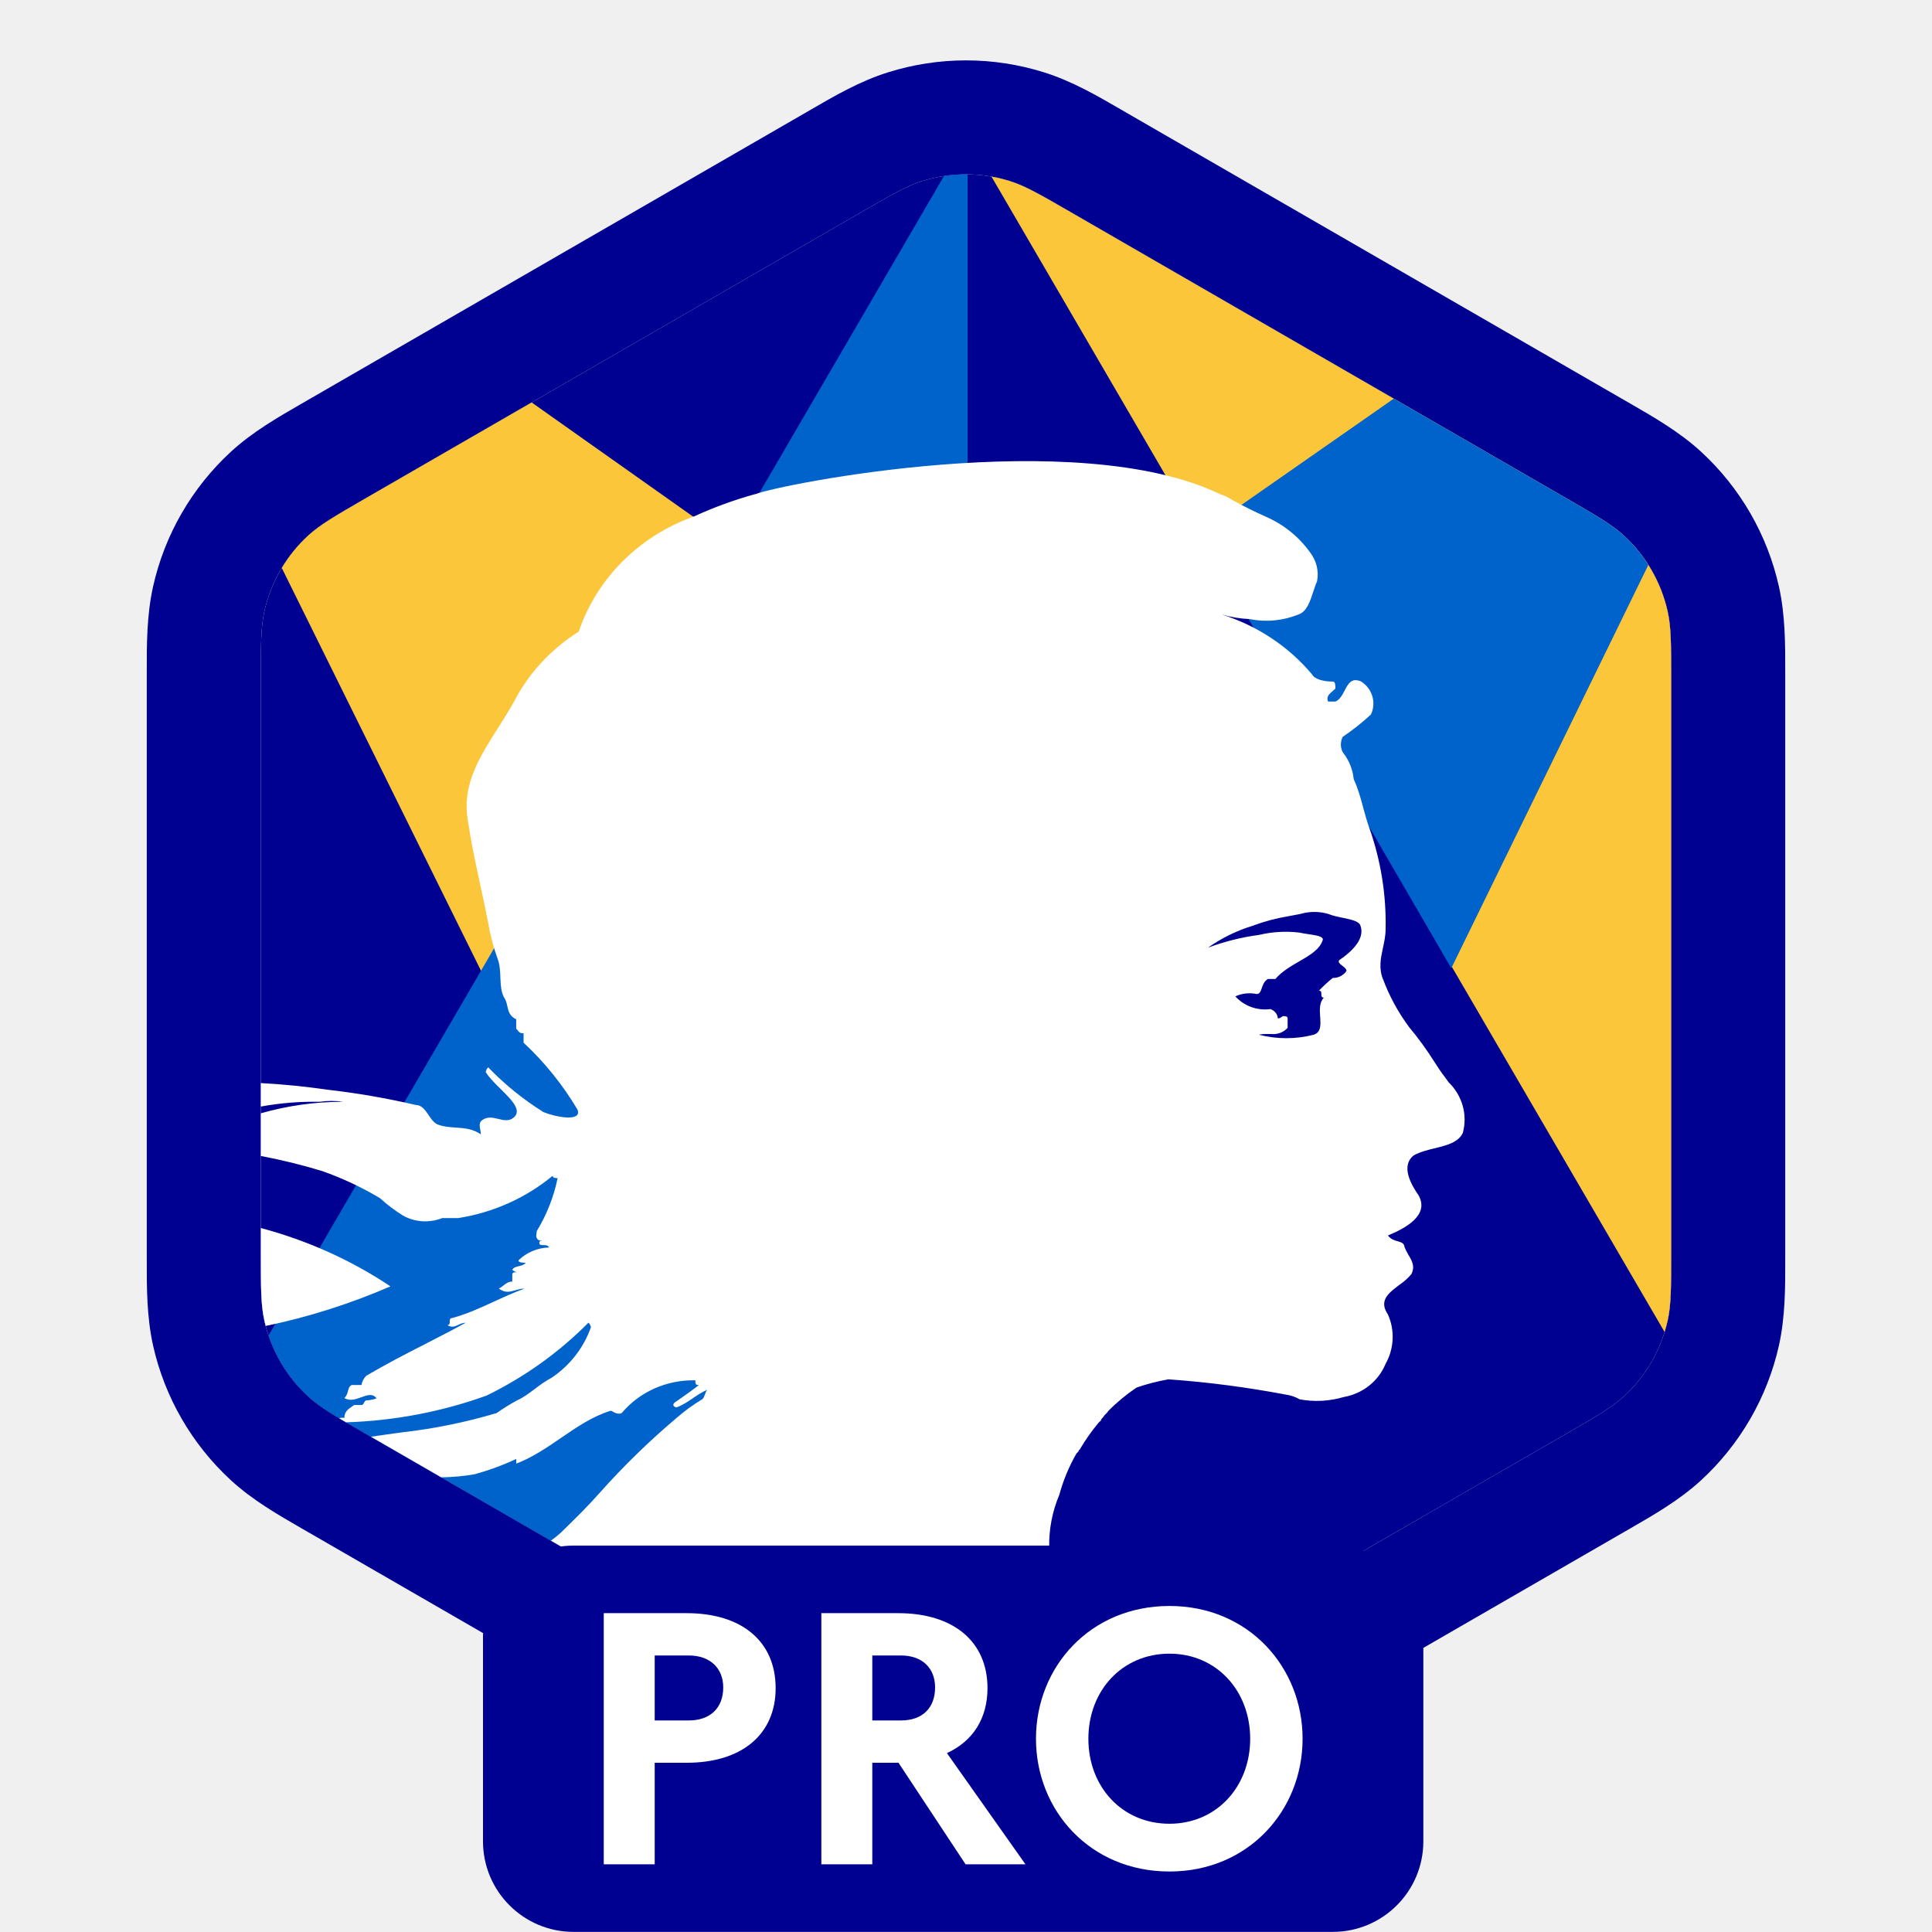
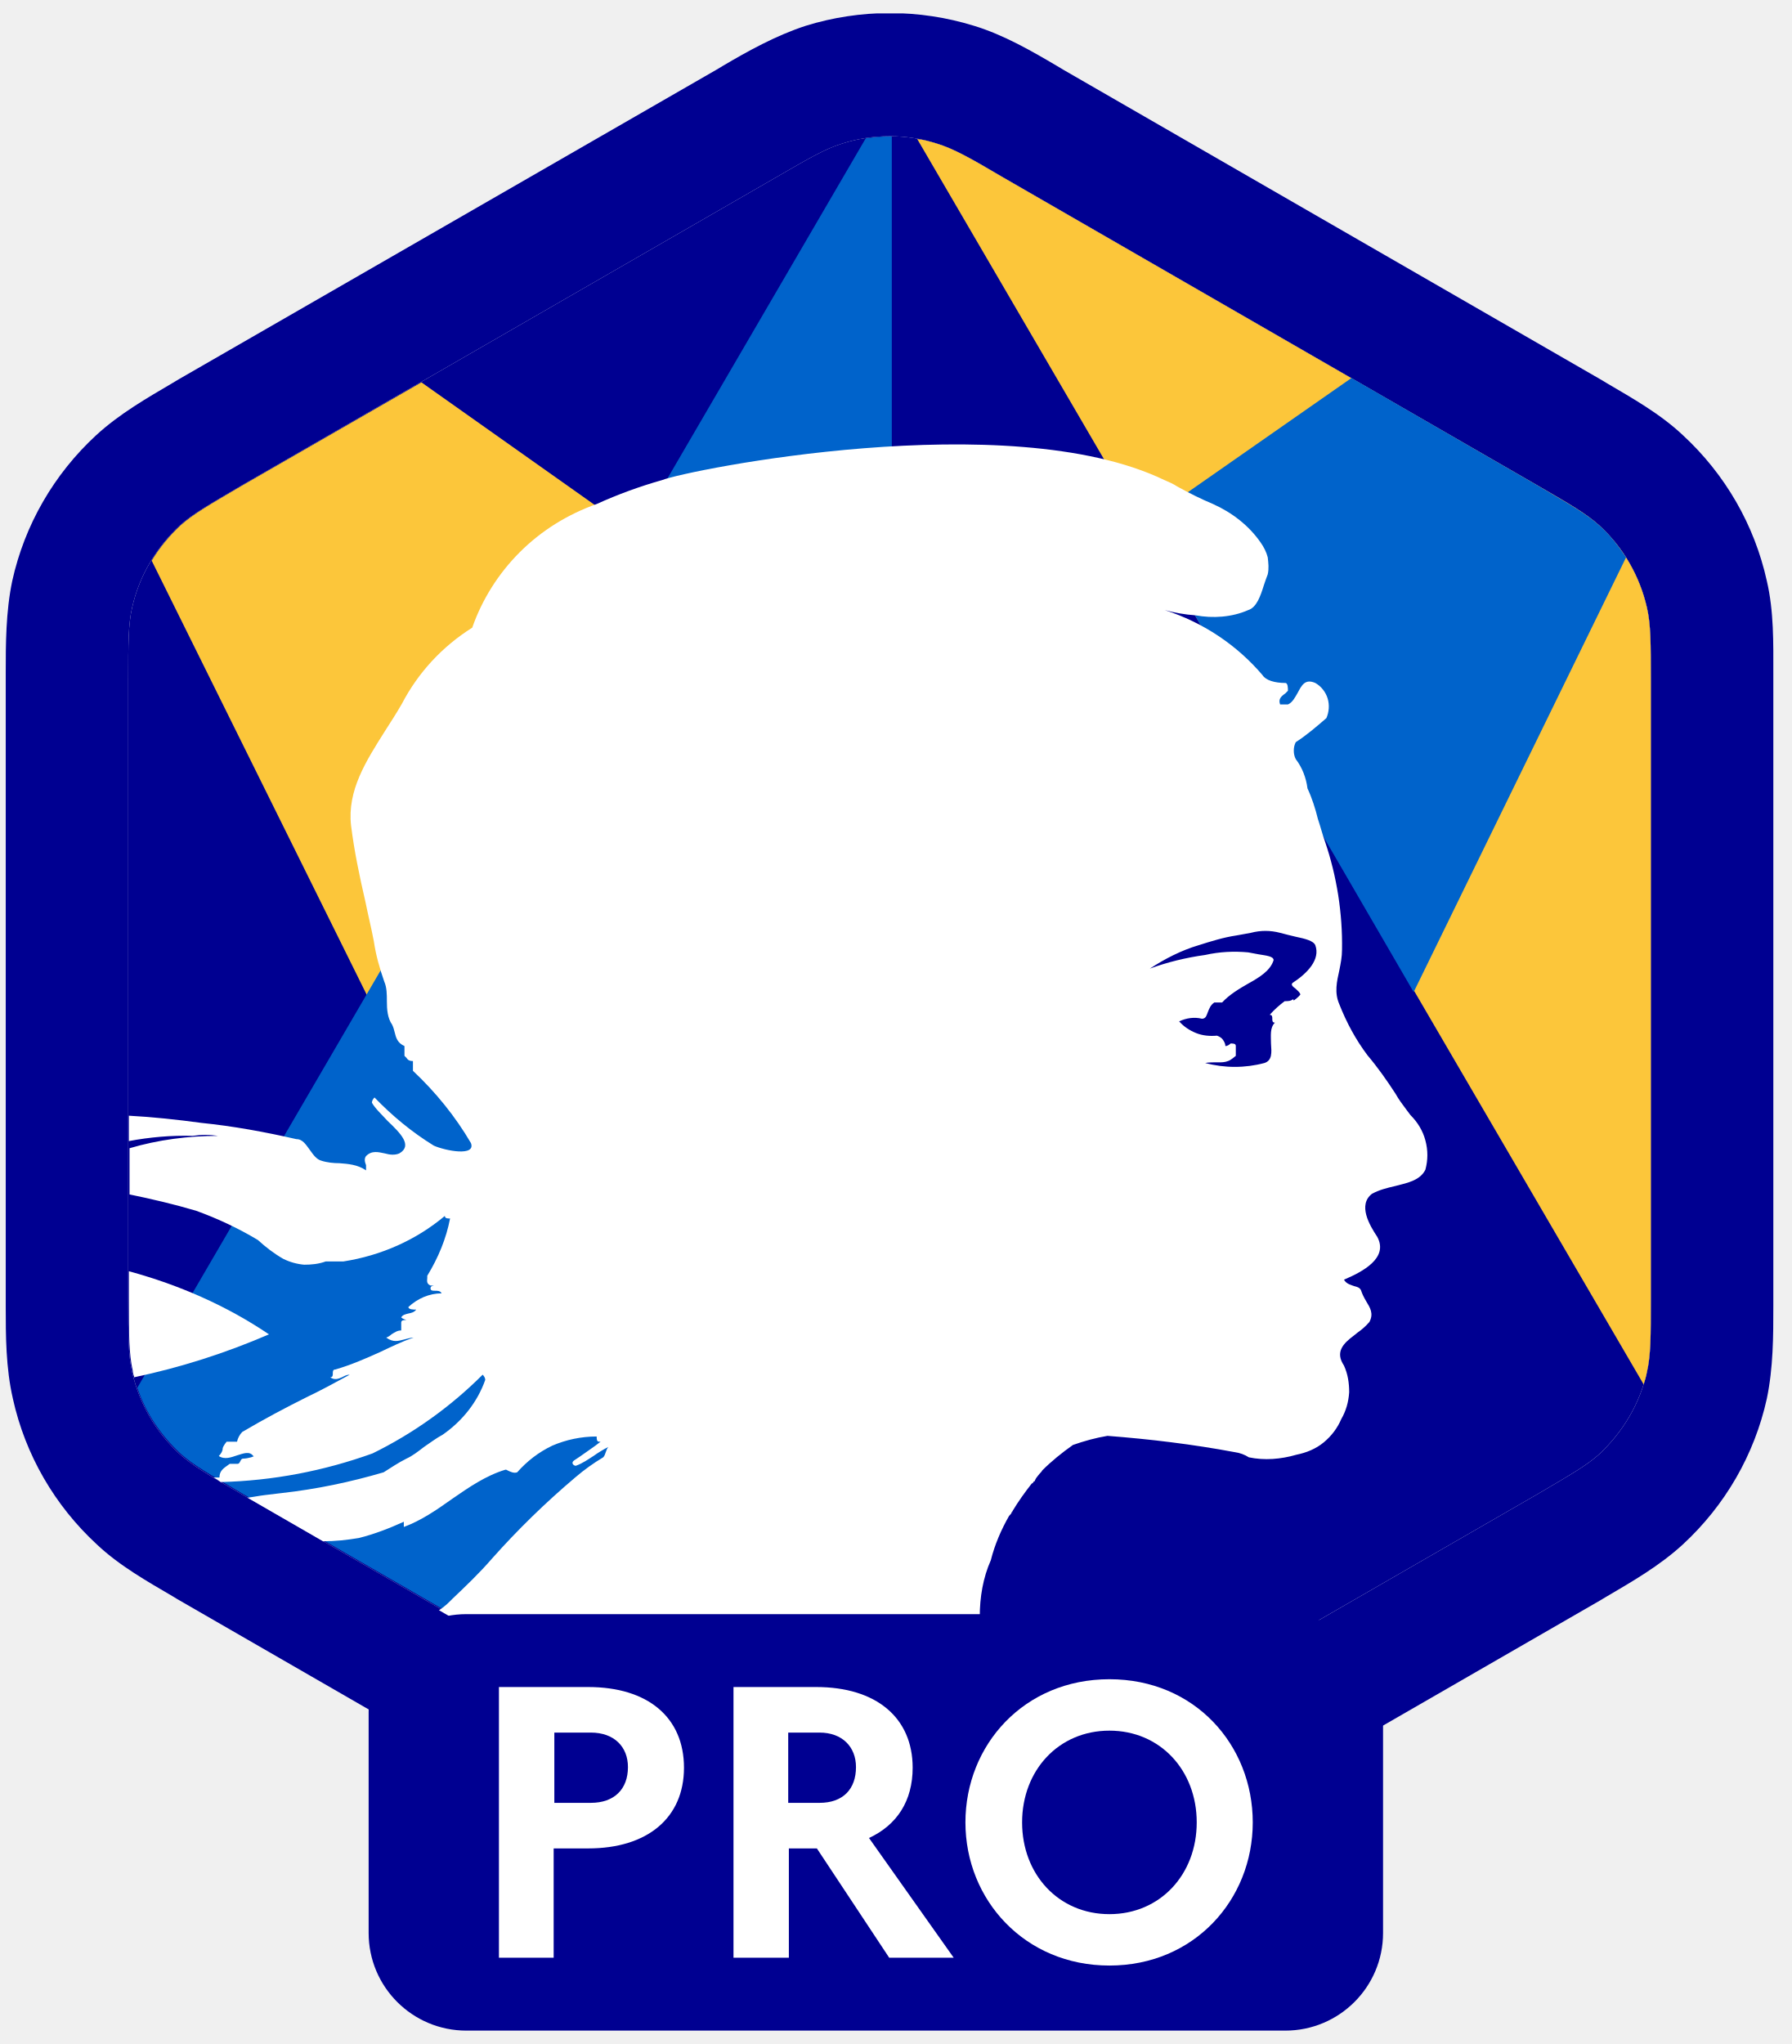
- <svg xmlns="http://www.w3.org/2000/svg" width="32" height="32" viewBox="0 0 32 32" fill="none">
-   <path d="M15.274 2.999C15.018 3.08 14.771 3.222 14.276 3.508L6.043 8.261C5.549 8.547 5.301 8.69 5.104 8.871C4.74 9.206 4.486 9.645 4.378 10.128C4.32 10.39 4.32 10.676 4.32 11.247V20.753C4.32 21.325 4.32 21.61 4.378 21.872C4.486 22.355 4.74 22.794 5.104 23.129C5.301 23.311 5.549 23.453 6.043 23.739L14.276 28.492C14.771 28.778 15.018 28.921 15.274 29.001C15.747 29.149 16.253 29.149 16.726 29.001C16.982 28.921 17.229 28.778 17.724 28.492L25.957 23.739C26.451 23.453 26.699 23.311 26.896 23.129C27.261 22.794 27.514 22.355 27.622 21.872C27.68 21.61 27.68 21.325 27.68 20.753V11.247C27.68 10.676 27.68 10.39 27.622 10.128C27.514 9.645 27.261 9.206 26.896 8.871C26.699 8.69 26.451 8.547 25.957 8.261L17.724 3.508C17.229 3.222 16.982 3.08 16.726 2.999C16.253 2.851 15.747 2.851 15.274 2.999Z" fill="#000091" />
-   <path fill-rule="evenodd" clip-rule="evenodd" d="M18.668 1.873L26.901 6.626C26.934 6.645 26.967 6.664 27 6.683C27.392 6.909 27.817 7.153 28.174 7.481C28.822 8.077 29.273 8.857 29.465 9.717C29.57 10.19 29.57 10.68 29.569 11.132C29.569 11.17 29.569 11.209 29.569 11.247V20.753C29.569 20.791 29.569 20.83 29.569 20.868C29.57 21.32 29.57 21.811 29.465 22.284C29.273 23.143 28.822 23.923 28.174 24.519C27.817 24.847 27.392 25.091 27 25.317C26.967 25.336 26.934 25.355 26.901 25.374L18.668 30.127C18.635 30.146 18.602 30.166 18.568 30.185C18.177 30.412 17.753 30.658 17.291 30.802C16.45 31.066 15.55 31.066 14.709 30.802C14.247 30.658 13.823 30.412 13.432 30.185C13.398 30.166 13.365 30.146 13.332 30.127L5.099 25.374C5.066 25.355 5.033 25.336 5 25.317C4.608 25.091 4.183 24.847 3.826 24.519C3.178 23.923 2.727 23.143 2.535 22.284C2.43 21.811 2.43 21.32 2.431 20.868C2.431 20.83 2.431 20.791 2.431 20.753V11.247C2.431 11.209 2.431 11.17 2.431 11.132C2.43 10.68 2.43 10.19 2.535 9.717C2.727 8.857 3.178 8.077 3.826 7.481C4.183 7.153 4.608 6.909 5 6.683C5.033 6.664 5.066 6.645 5.099 6.626L13.332 1.873C13.365 1.854 13.398 1.834 13.432 1.815C13.823 1.588 14.247 1.342 14.709 1.198C15.55 0.934 16.45 0.934 17.291 1.198C17.753 1.342 18.177 1.588 18.568 1.815C18.602 1.834 18.635 1.854 18.668 1.873ZM15.274 2.999C15.018 3.08 14.771 3.222 14.276 3.508L6.043 8.261C5.549 8.547 5.301 8.69 5.104 8.871C4.739 9.206 4.486 9.645 4.378 10.128C4.32 10.39 4.32 10.676 4.32 11.247V20.753C4.32 21.325 4.32 21.61 4.378 21.872C4.486 22.355 4.739 22.794 5.104 23.129C5.301 23.311 5.549 23.453 6.043 23.739L14.276 28.492C14.771 28.778 15.018 28.921 15.274 29.001C15.747 29.149 16.253 29.149 16.726 29.001C16.982 28.921 17.229 28.778 17.724 28.492L25.957 23.739C26.451 23.453 26.699 23.311 26.896 23.129C27.261 22.794 27.514 22.355 27.622 21.872C27.68 21.61 27.68 21.325 27.68 20.753V11.247C27.68 10.676 27.68 10.39 27.622 10.128C27.514 9.645 27.261 9.206 26.896 8.871C26.699 8.69 26.451 8.547 25.957 8.261L17.724 3.508C17.229 3.222 16.982 3.08 16.726 2.999C16.253 2.851 15.747 2.851 15.274 2.999Z" fill="#000091" />
-   <path d="M7.976 16.097L11.873 9.384L12.1 8.995L8.806 6.666L6.043 8.261C5.549 8.547 5.301 8.69 5.104 8.871C4.932 9.029 4.785 9.21 4.667 9.407L7.976 16.097Z" fill="#FCC63A" />
-   <path d="M16.422 2.925L27.571 22.063C27.59 22 27.607 21.936 27.622 21.872C27.68 21.61 27.68 21.325 27.68 20.753V11.247C27.68 10.676 27.68 10.39 27.622 10.128C27.514 9.645 27.261 9.206 26.896 8.871C26.699 8.69 26.451 8.547 25.957 8.261L17.724 3.508C17.229 3.222 16.982 3.08 16.726 2.999C16.626 2.968 16.525 2.943 16.422 2.925Z" fill="#FCC63A" />
-   <path d="M23.085 6.603L25.957 8.261C26.451 8.547 26.699 8.69 26.896 8.871C27.053 9.015 27.189 9.179 27.302 9.357L24.038 16.037L19.864 8.85L23.085 6.603Z" fill="#0063CB" />
-   <path d="M16.027 2.888V29.112C15.773 29.114 15.519 29.078 15.274 29.001C15.018 28.921 14.771 28.778 14.276 28.492L6.043 23.739C5.549 23.453 5.301 23.311 5.104 23.129C4.803 22.852 4.578 22.505 4.448 22.119L15.635 2.916C15.765 2.896 15.896 2.887 16.027 2.888Z" fill="#0063CB" />
-   <path fill-rule="evenodd" clip-rule="evenodd" d="M19.84 27.27C19.077 27.045 18.325 26.787 17.587 26.495C17.456 26.224 17.386 25.929 17.378 25.63C17.372 25.331 17.429 25.034 17.546 24.757C17.611 24.519 17.706 24.289 17.83 24.074C17.851 24.055 17.871 24.035 17.871 24.015C17.876 24.015 17.881 24.013 17.885 24.009C17.889 24.006 17.891 24.001 17.891 23.996C17.981 23.845 18.082 23.701 18.195 23.566L18.207 23.554L18.224 23.538L18.236 23.526C18.236 23.508 18.255 23.489 18.274 23.47L18.276 23.468C18.286 23.448 18.302 23.433 18.317 23.418C18.332 23.404 18.347 23.389 18.357 23.37C18.499 23.226 18.656 23.096 18.824 22.983C18.996 22.923 19.172 22.878 19.352 22.846C20.007 22.892 20.658 22.978 21.303 23.1C21.382 23.111 21.458 23.138 21.526 23.177C21.769 23.223 22.02 23.209 22.257 23.139C22.411 23.112 22.556 23.047 22.677 22.951C22.797 22.856 22.891 22.732 22.948 22.592C23.019 22.467 23.059 22.328 23.066 22.186C23.073 22.044 23.047 21.902 22.988 21.771C22.844 21.559 22.977 21.434 23.134 21.315L23.189 21.273C23.258 21.226 23.321 21.169 23.375 21.106C23.442 20.979 23.388 20.886 23.33 20.788C23.3 20.735 23.268 20.68 23.253 20.618C23.235 20.583 23.195 20.572 23.15 20.559C23.096 20.544 23.034 20.526 22.989 20.463C23.274 20.346 23.68 20.13 23.497 19.8C23.375 19.624 23.193 19.312 23.417 19.136C23.525 19.077 23.651 19.046 23.772 19.017C23.969 18.968 24.153 18.922 24.229 18.765C24.269 18.617 24.268 18.462 24.227 18.315C24.185 18.168 24.105 18.034 23.993 17.925L23.933 17.842C23.872 17.762 23.816 17.679 23.762 17.594C23.634 17.39 23.491 17.194 23.336 17.008C23.158 16.767 23.015 16.504 22.91 16.226C22.832 16.042 22.869 15.873 22.906 15.699C22.928 15.598 22.95 15.496 22.95 15.388C22.962 14.824 22.872 14.263 22.686 13.728C22.643 13.613 22.611 13.495 22.579 13.377C22.536 13.215 22.492 13.055 22.422 12.907C22.406 12.744 22.343 12.588 22.239 12.458C22.219 12.419 22.209 12.376 22.209 12.332C22.209 12.288 22.219 12.245 22.239 12.205C22.405 12.093 22.561 11.969 22.707 11.834C22.752 11.739 22.76 11.632 22.73 11.532C22.701 11.432 22.635 11.346 22.545 11.288C22.387 11.218 22.331 11.323 22.272 11.436C22.233 11.511 22.192 11.589 22.119 11.62H21.997C21.964 11.541 22.012 11.5 22.074 11.445C22.089 11.433 22.104 11.42 22.119 11.405C22.119 11.367 22.119 11.289 22.079 11.289C21.917 11.289 21.774 11.249 21.733 11.172C21.344 10.707 20.822 10.361 20.23 10.176C20.382 10.221 20.539 10.247 20.698 10.254C20.971 10.309 21.255 10.281 21.51 10.176C21.643 10.133 21.701 9.957 21.753 9.797C21.773 9.736 21.792 9.678 21.814 9.63C21.831 9.545 21.829 9.457 21.808 9.373C21.787 9.289 21.747 9.21 21.693 9.141C21.509 8.886 21.256 8.683 20.961 8.556C20.774 8.472 20.591 8.381 20.413 8.283C20.351 8.241 20.282 8.208 20.21 8.185C17.816 7.035 12.887 8.03 12.511 8.185H12.504C12.158 8.281 11.821 8.404 11.496 8.553C11.048 8.712 10.643 8.967 10.313 9.297C9.982 9.628 9.733 10.025 9.586 10.461C9.125 10.751 8.753 11.155 8.509 11.629C8.429 11.773 8.341 11.912 8.253 12.051C7.96 12.511 7.675 12.96 7.737 13.498C7.791 13.899 7.872 14.274 7.956 14.663C7.999 14.86 8.042 15.061 8.083 15.27C8.118 15.481 8.172 15.688 8.245 15.889C8.28 15.984 8.284 16.09 8.288 16.194C8.294 16.326 8.299 16.454 8.367 16.551C8.386 16.589 8.395 16.63 8.404 16.669C8.422 16.751 8.44 16.83 8.55 16.883V17.038C8.561 17.048 8.568 17.058 8.576 17.068C8.596 17.094 8.612 17.115 8.672 17.115V17.27C9.023 17.597 9.323 17.971 9.566 18.38C9.646 18.593 9.18 18.496 9 18.419C8.665 18.209 8.358 17.961 8.086 17.678C8.064 17.699 8.05 17.727 8.045 17.756C8.098 17.845 8.195 17.941 8.29 18.035C8.486 18.229 8.677 18.417 8.472 18.535C8.401 18.569 8.326 18.551 8.251 18.532C8.154 18.509 8.055 18.486 7.964 18.573C7.937 18.612 7.945 18.659 7.954 18.709C7.959 18.735 7.964 18.761 7.964 18.788C7.83 18.695 7.689 18.686 7.549 18.676C7.456 18.67 7.363 18.664 7.273 18.633C7.199 18.615 7.149 18.543 7.1 18.471C7.043 18.387 6.985 18.302 6.887 18.302C6.406 18.19 5.917 18.105 5.425 18.049C5.058 17.996 4.69 17.959 4.32 17.939V18.328C4.641 18.269 4.969 18.243 5.297 18.249C5.425 18.23 5.555 18.23 5.683 18.249C5.221 18.249 4.761 18.313 4.32 18.44V19.146C4.664 19.212 5.004 19.295 5.338 19.397C5.672 19.515 5.992 19.665 6.293 19.845C6.412 19.953 6.541 20.051 6.679 20.136C6.776 20.19 6.885 20.221 6.997 20.228C7.109 20.234 7.221 20.216 7.325 20.175H7.591C8.17 20.084 8.711 19.841 9.155 19.474C9.155 19.513 9.196 19.513 9.236 19.513C9.173 19.822 9.056 20.118 8.891 20.39C8.891 20.399 8.889 20.411 8.887 20.424C8.88 20.464 8.872 20.517 8.933 20.546H8.997C8.963 20.546 8.933 20.551 8.933 20.585C8.933 20.623 8.964 20.623 8.999 20.623C9.035 20.623 9.075 20.623 9.095 20.662C8.903 20.667 8.721 20.744 8.587 20.876C8.587 20.915 8.668 20.915 8.709 20.915C8.679 20.952 8.635 20.962 8.593 20.972C8.548 20.982 8.506 20.992 8.485 21.032C8.507 21.053 8.535 21.067 8.566 21.071C8.526 21.071 8.485 21.071 8.485 21.11V21.227C8.42 21.227 8.38 21.259 8.339 21.292C8.315 21.31 8.291 21.329 8.262 21.343C8.367 21.42 8.447 21.397 8.535 21.371C8.582 21.358 8.631 21.343 8.688 21.343C8.509 21.408 8.345 21.484 8.182 21.558C7.958 21.662 7.737 21.763 7.49 21.831C7.449 21.831 7.449 21.86 7.449 21.889C7.449 21.918 7.449 21.947 7.409 21.947C7.483 21.994 7.534 21.97 7.591 21.944C7.627 21.927 7.666 21.909 7.713 21.909C7.494 22.03 7.271 22.144 7.045 22.26C6.726 22.423 6.401 22.59 6.068 22.786C6.025 22.827 5.996 22.882 5.988 22.94H5.826C5.784 22.96 5.775 22.996 5.764 23.037C5.755 23.075 5.744 23.117 5.704 23.155C5.793 23.212 5.892 23.176 5.984 23.143C6.08 23.108 6.169 23.076 6.232 23.155C6.273 23.155 6.152 23.194 6.071 23.194C6.051 23.194 6.041 23.213 6.03 23.232C6.02 23.252 6.01 23.271 5.99 23.271H5.866C5.856 23.278 5.846 23.285 5.836 23.292C5.766 23.34 5.704 23.383 5.704 23.485C5.675 23.48 5.645 23.482 5.617 23.49C5.654 23.512 5.692 23.535 5.732 23.558C6.528 23.533 7.314 23.384 8.06 23.115C8.69 22.807 9.26 22.399 9.747 21.907C9.768 21.928 9.783 21.955 9.787 21.984C9.668 22.323 9.44 22.616 9.136 22.82C9.027 22.878 8.933 22.948 8.845 23.015C8.751 23.085 8.663 23.151 8.571 23.191C8.451 23.256 8.336 23.327 8.225 23.405C7.715 23.557 7.191 23.664 6.66 23.724L6.413 23.758C6.324 23.771 6.234 23.784 6.145 23.797L7.309 24.469C7.494 24.467 7.678 24.45 7.861 24.418C8.098 24.353 8.329 24.269 8.551 24.164V24.242C8.819 24.14 9.056 23.978 9.291 23.817C9.554 23.637 9.815 23.458 10.116 23.366C10.121 23.366 10.131 23.371 10.144 23.378C10.18 23.399 10.239 23.433 10.298 23.404C10.444 23.23 10.63 23.091 10.841 22.997C11.053 22.903 11.284 22.857 11.517 22.862C11.517 22.901 11.517 22.94 11.557 22.94H11.577C11.48 23.017 11.37 23.094 11.259 23.172C11.231 23.192 11.202 23.211 11.173 23.232C11.127 23.272 11.168 23.31 11.208 23.31C11.315 23.269 11.399 23.212 11.482 23.155C11.556 23.105 11.629 23.055 11.716 23.019C11.696 23.038 11.686 23.067 11.676 23.096C11.666 23.125 11.655 23.154 11.635 23.174C11.484 23.264 11.341 23.368 11.209 23.483C10.752 23.869 10.324 24.286 9.929 24.73C9.738 24.947 9.53 25.15 9.324 25.352C9.31 25.365 9.297 25.378 9.283 25.391C9.233 25.436 9.18 25.479 9.125 25.518L14.276 28.492C14.771 28.778 15.018 28.921 15.274 29.001C15.747 29.149 16.253 29.149 16.726 29.001C16.982 28.921 17.229 28.778 17.724 28.492L19.84 27.27ZM22.203 16.169C22.243 16.148 22.277 16.119 22.302 16.082C22.302 16.048 22.265 16.02 22.232 15.995C22.193 15.965 22.157 15.937 22.181 15.904C22.408 15.75 22.613 15.54 22.532 15.328C22.507 15.257 22.377 15.23 22.237 15.201C22.153 15.184 22.065 15.165 21.995 15.136C21.848 15.094 21.692 15.094 21.546 15.136L21.438 15.157L21.332 15.177C21.134 15.21 20.939 15.262 20.752 15.332C20.485 15.414 20.233 15.537 20.007 15.697C20.28 15.595 20.564 15.523 20.855 15.485C21.072 15.433 21.296 15.42 21.517 15.446C21.567 15.457 21.623 15.466 21.676 15.473C21.799 15.492 21.911 15.508 21.911 15.562C21.864 15.724 21.699 15.819 21.52 15.923C21.381 16.003 21.233 16.089 21.124 16.215H21C20.938 16.252 20.917 16.314 20.899 16.366C20.881 16.419 20.866 16.464 20.813 16.464C20.695 16.439 20.571 16.452 20.461 16.503C20.532 16.581 20.622 16.642 20.723 16.679C20.824 16.716 20.934 16.728 21.041 16.714C21.076 16.725 21.106 16.745 21.128 16.773C21.15 16.8 21.163 16.834 21.165 16.869C21.196 16.866 21.225 16.852 21.246 16.83C21.286 16.83 21.327 16.83 21.327 16.869V17.024C21.294 17.061 21.252 17.09 21.204 17.108C21.157 17.125 21.105 17.132 21.055 17.126H20.986C20.941 17.125 20.895 17.129 20.851 17.138C21.149 17.215 21.462 17.215 21.761 17.138C21.883 17.097 21.875 16.974 21.866 16.842C21.858 16.727 21.85 16.605 21.927 16.524C21.886 16.524 21.886 16.495 21.886 16.467C21.886 16.438 21.886 16.409 21.846 16.409C21.917 16.334 21.993 16.263 22.074 16.198C22.119 16.199 22.163 16.189 22.203 16.169Z" fill="white" />
-   <path d="M4.4 21.962C5.111 21.814 5.804 21.594 6.467 21.306C5.813 20.87 5.087 20.544 4.32 20.34V20.753C4.32 21.325 4.32 21.61 4.378 21.872C4.385 21.902 4.392 21.932 4.4 21.962Z" fill="white" />
-   <rect x="8" y="25.6" width="15.575" height="6.398" rx="1.5" fill="#000091" />
-   <path d="M10 30.879V26.719H11.373C12.288 26.719 12.847 27.188 12.847 27.961C12.847 28.727 12.288 29.197 11.373 29.197H10.844V30.879H10ZM11.409 27.42H10.844V28.496H11.409C11.765 28.496 11.979 28.288 11.979 27.949C11.979 27.634 11.765 27.42 11.409 27.42Z" fill="white" />
-   <path d="M13.604 30.879V26.719H14.876C15.791 26.719 16.356 27.188 16.356 27.961C16.356 28.466 16.112 28.84 15.684 29.037L16.985 30.879H15.993L14.882 29.197H14.448V30.879H13.604ZM14.923 27.42H14.448V28.496H14.923C15.28 28.496 15.488 28.288 15.488 27.949C15.488 27.634 15.28 27.42 14.923 27.42Z" fill="white" />
-   <path d="M19.37 26.6C20.677 26.6 21.575 27.61 21.575 28.799C21.575 29.987 20.677 30.998 19.37 30.998C18.056 30.998 17.159 29.987 17.159 28.799C17.159 27.61 18.056 26.6 19.37 26.6ZM19.37 30.207C20.148 30.207 20.707 29.595 20.707 28.799C20.707 28.003 20.148 27.39 19.37 27.39C18.585 27.39 18.027 28.003 18.027 28.799C18.027 29.595 18.585 30.207 19.37 30.207Z" fill="white" />
+ <svg xmlns="http://www.w3.org/2000/svg" width="78" height="89" viewBox="0 0 78 89" fill="none">
+   <g clip-path="url(#clip0_2340_12158)">
+     <path d="M36.679 6.249C35.941 6.476 35.261 6.873 33.842 7.694L10.492 21.153C9.102 21.975 8.393 22.371 7.825 22.881C6.804 23.845 6.066 25.063 5.754 26.451C5.584 27.188 5.584 28.01 5.584 29.625V56.57C5.584 58.185 5.584 59.007 5.754 59.743C6.066 61.103 6.776 62.35 7.825 63.313C8.393 63.823 9.074 64.22 10.492 65.042L33.842 78.5C35.232 79.322 35.941 79.718 36.679 79.945C38.013 80.37 39.459 80.37 40.793 79.945C41.531 79.718 42.212 79.322 43.63 78.5L66.98 65.042C68.37 64.22 69.079 63.823 69.647 63.313C70.668 62.35 71.406 61.132 71.718 59.743C71.888 59.007 71.888 58.185 71.888 56.57V29.625C71.888 28.01 71.888 27.188 71.718 26.451C71.406 25.091 70.696 23.845 69.647 22.881C69.079 22.371 68.398 21.975 66.98 21.153L43.63 7.694C42.24 6.873 41.531 6.476 40.793 6.249C39.459 5.824 38.013 5.824 36.679 6.249Z" fill="#000091" />
+     <path fill-rule="evenodd" clip-rule="evenodd" d="M46.325 3.049L69.675 16.507C69.675 16.507 69.873 16.62 69.959 16.677C71.065 17.329 72.285 18.009 73.278 18.944C75.122 20.644 76.399 22.854 76.938 25.29C77.25 26.622 77.222 28.01 77.222 29.314C77.222 29.427 77.222 29.54 77.222 29.625V56.571C77.222 56.571 77.222 56.797 77.222 56.882C77.222 58.157 77.222 59.546 76.938 60.906C76.399 63.342 75.122 65.552 73.278 67.252C72.257 68.188 71.065 68.868 69.959 69.519C69.873 69.576 69.76 69.632 69.675 69.689L46.325 83.148C46.325 83.148 46.127 83.261 46.041 83.318C44.935 83.969 43.715 84.649 42.41 85.074C40.027 85.811 37.473 85.811 35.09 85.074C33.785 84.678 32.565 83.969 31.459 83.318C31.373 83.261 31.26 83.204 31.175 83.148L7.825 69.689C7.825 69.689 7.627 69.576 7.541 69.519C6.435 68.868 5.215 68.188 4.222 67.252C2.378 65.552 1.101 63.342 0.562 60.906C0.25 59.546 0.25 58.157 0.25 56.882C0.25 56.769 0.25 56.656 0.25 56.571V29.625C0.25 29.625 0.25 29.399 0.25 29.314C0.25 28.039 0.25 26.65 0.534 25.29C1.073 22.854 2.349 20.644 4.194 18.944C5.215 18.009 6.407 17.329 7.513 16.677C7.598 16.62 7.712 16.564 7.797 16.507L31.175 3.049C31.175 3.049 31.373 2.935 31.459 2.879C32.565 2.227 33.785 1.547 35.09 1.122C37.473 0.385 40.027 0.385 42.41 1.122C43.715 1.519 44.935 2.227 46.041 2.879C46.127 2.935 46.24 2.992 46.325 3.049ZM36.679 6.25C35.941 6.477 35.26 6.874 33.842 7.695L10.492 21.154C9.102 21.975 8.393 22.372 7.825 22.882C6.804 23.845 6.066 25.064 5.754 26.452C5.584 27.189 5.584 28.01 5.584 29.625V56.571C5.584 58.186 5.584 59.007 5.754 59.744C6.066 61.104 6.775 62.351 7.825 63.314C8.393 63.824 9.074 64.221 10.492 65.042L33.842 78.501C35.232 79.323 35.941 79.719 36.679 79.946C38.012 80.371 39.459 80.371 40.793 79.946C41.53 79.719 42.211 79.323 43.63 78.501L66.98 65.042C68.37 64.221 69.079 63.824 69.647 63.314C70.668 62.351 71.406 61.132 71.718 59.744C71.888 59.007 71.888 58.186 71.888 56.571V29.625C71.888 28.01 71.888 27.189 71.718 26.452C71.406 25.092 70.696 23.845 69.647 22.882C69.079 22.372 68.398 21.975 66.98 21.154L43.63 7.695C42.24 6.874 41.53 6.477 40.793 6.25C39.459 5.825 38.012 5.825 36.679 6.25Z" fill="#000091" />
+     <path d="M15.967 43.367L27.032 24.355L27.685 23.25L18.351 16.648L10.52 21.154C9.13 21.975 8.421 22.372 7.853 22.882C7.371 23.335 6.945 23.845 6.605 24.412L15.996 43.367H15.967Z" fill="#FCC63A" />
+     <path d="M39.941 6.052L71.576 60.282C71.632 60.112 71.689 59.914 71.717 59.744C71.888 59.007 71.888 58.186 71.888 56.571V29.625C71.888 28.01 71.888 27.189 71.717 26.452C71.405 25.092 70.696 23.845 69.646 22.882C69.079 22.372 68.398 21.975 66.979 21.154L43.63 7.695C42.239 6.873 41.53 6.477 40.792 6.25C40.509 6.165 40.225 6.08 39.941 6.052Z" fill="#FCC63A" />
+     <path d="M58.837 16.45L66.979 21.154C68.37 21.975 69.079 22.372 69.646 22.882C70.1 23.279 70.469 23.76 70.809 24.27L61.56 43.197L49.73 22.825L58.865 16.45H58.837Z" fill="#0063CB" />
+     <path d="M38.835 5.938V80.229C38.126 80.229 37.388 80.144 36.707 79.918C35.969 79.691 35.289 79.294 33.87 78.472L10.52 65.014C9.13 64.192 8.421 63.796 7.853 63.286C7.002 62.492 6.35 61.529 5.981 60.424L37.7 6.023C38.069 5.967 38.438 5.938 38.807 5.938H38.835Z" fill="#0063CB" />
+     <path fill-rule="evenodd" clip-rule="evenodd" d="M49.645 75.015C47.489 74.363 45.332 73.655 43.261 72.833C42.892 72.068 42.694 71.218 42.665 70.397C42.665 69.547 42.807 68.697 43.148 67.932C43.318 67.252 43.602 66.6 43.942 66.005C43.999 65.948 44.056 65.892 44.056 65.835H44.084C44.084 65.835 44.084 65.835 44.084 65.807C44.339 65.382 44.623 64.985 44.935 64.588H44.964L45.02 64.503H45.049C45.049 64.503 45.105 64.362 45.162 64.305C45.162 64.305 45.247 64.192 45.276 64.163C45.304 64.135 45.361 64.078 45.389 64.022C45.786 63.625 46.24 63.257 46.722 62.917C47.205 62.747 47.715 62.605 48.226 62.52C50.07 62.662 51.943 62.888 53.759 63.228C53.986 63.257 54.212 63.342 54.383 63.455C55.064 63.597 55.773 63.54 56.454 63.342C56.879 63.257 57.305 63.087 57.645 62.803C57.986 62.52 58.241 62.18 58.411 61.783C58.61 61.443 58.724 61.047 58.752 60.622C58.752 60.225 58.695 59.828 58.525 59.46C58.128 58.865 58.497 58.497 58.951 58.157L59.092 58.043C59.291 57.902 59.461 57.76 59.632 57.562C59.83 57.193 59.66 56.938 59.49 56.655C59.404 56.513 59.319 56.343 59.263 56.173C59.206 56.06 59.092 56.032 58.979 56.003C58.837 55.947 58.639 55.918 58.525 55.72C59.319 55.38 60.483 54.785 59.972 53.85C59.632 53.34 59.121 52.462 59.745 51.98C60.057 51.81 60.398 51.725 60.766 51.64C61.334 51.498 61.844 51.385 62.071 50.931C62.185 50.507 62.185 50.081 62.071 49.657C61.958 49.231 61.731 48.863 61.419 48.551L61.249 48.325C61.078 48.098 60.908 47.871 60.766 47.617C60.398 47.05 60 46.483 59.546 45.945C59.036 45.265 58.639 44.528 58.326 43.735C58.099 43.225 58.213 42.743 58.326 42.233C58.383 41.95 58.44 41.666 58.44 41.355C58.468 39.768 58.213 38.153 57.702 36.651C57.589 36.34 57.504 36 57.39 35.66C57.277 35.206 57.135 34.753 56.936 34.328C56.879 33.875 56.709 33.421 56.425 33.053C56.369 32.94 56.34 32.826 56.34 32.685C56.34 32.543 56.369 32.43 56.425 32.316C56.908 32.005 57.333 31.636 57.759 31.268C57.872 31.013 57.901 30.701 57.816 30.418C57.731 30.135 57.532 29.88 57.277 29.738C56.823 29.54 56.681 29.851 56.511 30.163C56.397 30.361 56.284 30.588 56.085 30.673H55.745C55.66 30.446 55.773 30.333 55.972 30.191C56 30.163 56.057 30.106 56.085 30.078C56.085 29.965 56.085 29.738 55.972 29.738C55.518 29.738 55.12 29.625 54.979 29.398C53.872 28.095 52.397 27.103 50.723 26.565C51.148 26.678 51.602 26.763 52.056 26.791C52.822 26.933 53.645 26.876 54.354 26.565C54.723 26.451 54.893 25.941 55.035 25.488C55.092 25.318 55.149 25.148 55.206 25.006C55.262 24.751 55.234 24.525 55.206 24.27C55.149 24.043 55.035 23.816 54.893 23.618C54.383 22.881 53.645 22.315 52.822 21.946C52.283 21.72 51.773 21.465 51.262 21.181C51.092 21.068 50.893 20.983 50.694 20.898C43.914 17.64 29.927 20.473 28.849 20.898C27.855 21.181 26.919 21.521 25.983 21.946C24.706 22.4 23.571 23.108 22.635 24.043C21.699 24.978 20.99 26.111 20.564 27.33C19.259 28.151 18.209 29.285 17.5 30.645C17.273 31.041 17.018 31.438 16.762 31.835C15.94 33.138 15.117 34.413 15.287 35.943C15.429 37.076 15.656 38.153 15.911 39.258C16.025 39.825 16.166 40.391 16.28 40.986C16.365 41.581 16.535 42.176 16.734 42.743C16.847 42.998 16.847 43.31 16.847 43.593C16.847 43.962 16.876 44.33 17.074 44.613C17.131 44.727 17.16 44.84 17.188 44.953C17.245 45.18 17.301 45.407 17.613 45.548V45.973C17.613 45.973 17.67 46.03 17.698 46.058C17.755 46.143 17.812 46.2 17.982 46.2V46.625C18.975 47.56 19.826 48.608 20.507 49.77C20.734 50.365 19.401 50.11 18.89 49.883C17.925 49.288 17.074 48.58 16.308 47.786C16.252 47.843 16.195 47.928 16.195 48.013C16.337 48.268 16.62 48.523 16.876 48.806C17.443 49.345 17.982 49.883 17.386 50.223C17.188 50.308 16.961 50.28 16.762 50.223C16.479 50.166 16.195 50.081 15.94 50.337C15.854 50.45 15.883 50.592 15.94 50.733C15.94 50.818 15.94 50.875 15.94 50.96C15.571 50.705 15.145 50.676 14.776 50.648C14.521 50.648 14.237 50.62 13.982 50.535C13.783 50.478 13.641 50.28 13.5 50.081C13.329 49.855 13.188 49.6 12.904 49.6C11.542 49.288 10.152 49.033 8.762 48.892C7.712 48.75 6.662 48.636 5.612 48.58V49.685C6.52 49.515 7.456 49.43 8.393 49.458C8.762 49.401 9.13 49.401 9.499 49.458C8.194 49.458 6.889 49.628 5.641 49.996V52.008C6.605 52.206 7.57 52.433 8.535 52.717C9.471 53.056 10.379 53.481 11.23 53.992C11.57 54.303 11.939 54.587 12.336 54.813C12.62 54.955 12.932 55.04 13.244 55.068C13.556 55.068 13.868 55.04 14.181 54.927H14.947C16.592 54.672 18.124 53.992 19.372 52.943C19.372 53.056 19.486 53.056 19.599 53.056C19.429 53.935 19.089 54.757 18.606 55.55C18.606 55.55 18.606 55.607 18.606 55.635C18.606 55.748 18.55 55.89 18.748 55.975H18.919C18.919 55.975 18.748 55.975 18.748 56.088C18.748 56.202 18.833 56.202 18.947 56.202C19.06 56.202 19.174 56.202 19.231 56.315C18.692 56.315 18.181 56.542 17.784 56.91C17.784 57.023 18.011 57.023 18.124 57.023C18.039 57.137 17.925 57.165 17.784 57.193C17.67 57.222 17.528 57.25 17.472 57.363C17.528 57.42 17.613 57.448 17.698 57.477C17.585 57.477 17.472 57.477 17.472 57.59V57.93C17.301 57.93 17.188 58.015 17.046 58.1C16.989 58.157 16.904 58.213 16.819 58.242C17.131 58.468 17.358 58.383 17.585 58.327C17.727 58.298 17.869 58.242 18.011 58.242C17.5 58.412 17.046 58.638 16.564 58.865C15.94 59.148 15.287 59.432 14.606 59.63C14.493 59.63 14.493 59.715 14.493 59.8C14.493 59.885 14.493 59.97 14.379 59.97C14.578 60.112 14.748 60.027 14.89 59.97C15.003 59.913 15.088 59.857 15.23 59.857C14.606 60.197 13.982 60.537 13.329 60.848C12.421 61.302 11.514 61.783 10.549 62.35C10.435 62.463 10.35 62.633 10.322 62.775H9.868C9.868 62.775 9.726 62.945 9.698 63.058C9.698 63.172 9.641 63.285 9.528 63.398C9.783 63.568 10.067 63.455 10.322 63.37C10.606 63.285 10.861 63.172 11.031 63.398C11.145 63.398 10.804 63.512 10.577 63.512C10.521 63.512 10.492 63.568 10.464 63.625C10.435 63.682 10.407 63.738 10.35 63.738H10.01C10.01 63.738 9.953 63.767 9.925 63.795C9.726 63.937 9.556 64.05 9.556 64.333C9.471 64.333 9.386 64.333 9.301 64.333C9.414 64.39 9.499 64.447 9.613 64.532C11.882 64.475 14.095 64.05 16.223 63.285C18.011 62.407 19.628 61.245 21.018 59.857C21.075 59.913 21.131 59.998 21.131 60.083C20.791 61.047 20.139 61.868 19.287 62.463C18.975 62.633 18.72 62.832 18.465 63.002C18.209 63.2 17.954 63.398 17.698 63.512C17.358 63.682 17.018 63.908 16.706 64.107C15.259 64.532 13.783 64.843 12.251 65.013L11.542 65.098C11.287 65.127 11.031 65.183 10.776 65.212L14.067 67.11C14.606 67.11 15.117 67.053 15.627 66.968C16.308 66.798 16.961 66.543 17.585 66.26V66.487C18.351 66.203 19.004 65.75 19.684 65.268C20.422 64.758 21.16 64.248 22.011 63.993C22.011 63.993 22.068 63.993 22.096 64.022C22.21 64.078 22.38 64.163 22.522 64.107C22.947 63.625 23.458 63.228 24.054 62.945C24.649 62.69 25.302 62.548 25.983 62.548C25.983 62.662 25.983 62.775 26.096 62.775H26.153C25.869 63.002 25.557 63.2 25.245 63.427C25.16 63.483 25.075 63.54 24.99 63.597C24.848 63.71 24.99 63.823 25.075 63.823C25.387 63.71 25.614 63.54 25.841 63.398C26.04 63.257 26.267 63.115 26.494 63.002C26.437 63.058 26.409 63.143 26.38 63.228C26.352 63.313 26.323 63.398 26.267 63.455C25.841 63.71 25.444 63.993 25.047 64.333C23.742 65.438 22.55 66.6 21.415 67.875C20.876 68.498 20.28 69.065 19.684 69.632C19.656 69.66 19.599 69.717 19.571 69.745C19.429 69.887 19.287 70 19.117 70.113L33.728 78.528C35.119 79.35 35.828 79.747 36.566 79.974C37.899 80.398 39.346 80.398 40.679 79.974C41.417 79.747 42.098 79.35 43.517 78.528L49.531 75.072L49.645 75.015ZM56.34 43.565C56.34 43.565 56.539 43.423 56.624 43.31C56.624 43.225 56.511 43.14 56.425 43.055C56.312 42.97 56.199 42.885 56.284 42.8C56.936 42.375 57.504 41.78 57.277 41.156C57.191 40.958 56.823 40.873 56.425 40.788C56.199 40.731 55.943 40.675 55.745 40.618C55.319 40.505 54.893 40.505 54.468 40.618L54.156 40.675L53.844 40.731C53.276 40.816 52.737 40.986 52.198 41.156C51.432 41.383 50.723 41.751 50.07 42.176C50.836 41.893 51.659 41.695 52.482 41.581C53.106 41.44 53.73 41.411 54.354 41.468C54.496 41.496 54.666 41.525 54.808 41.553C55.149 41.61 55.461 41.638 55.461 41.808C55.319 42.261 54.865 42.545 54.354 42.828C53.957 43.055 53.532 43.31 53.219 43.65H52.879C52.709 43.763 52.652 43.933 52.595 44.075C52.539 44.217 52.51 44.358 52.34 44.358C52 44.273 51.659 44.33 51.347 44.471C51.546 44.698 51.801 44.868 52.085 44.981C52.368 45.095 52.681 45.123 52.993 45.095C53.078 45.123 53.191 45.18 53.248 45.265C53.305 45.35 53.361 45.435 53.361 45.548C53.447 45.548 53.532 45.492 53.588 45.435C53.702 45.435 53.815 45.435 53.815 45.548V45.973C53.815 45.973 53.588 46.172 53.475 46.2C53.333 46.257 53.191 46.257 53.049 46.257H52.851C52.851 46.257 52.595 46.257 52.482 46.285C53.333 46.511 54.212 46.511 55.064 46.285C55.404 46.172 55.376 45.831 55.347 45.435C55.347 45.095 55.291 44.755 55.518 44.528C55.404 44.528 55.404 44.443 55.404 44.358C55.404 44.273 55.404 44.188 55.291 44.188C55.489 43.962 55.716 43.763 55.943 43.593C56.085 43.593 56.199 43.593 56.312 43.508L56.34 43.565Z" fill="white" />
+     <path d="M5.839 59.97C7.854 59.545 9.811 58.922 11.712 58.1C9.868 56.853 7.797 55.947 5.612 55.352V56.513C5.612 58.128 5.612 58.95 5.783 59.687C5.783 59.772 5.811 59.857 5.839 59.942V59.97Z" fill="white" />
+     <path d="M55.971 70.283H20.308C17.958 70.283 16.053 72.186 16.053 74.533V84.167C16.053 86.514 17.958 88.417 20.308 88.417H55.971C58.322 88.417 60.227 86.514 60.227 84.167V74.533C60.227 72.186 58.322 70.283 55.971 70.283Z" fill="#000091" />
+     <path d="M21.727 85.244V73.457H25.614C28.224 73.457 29.785 74.789 29.785 76.97C29.785 79.152 28.196 80.484 25.614 80.484H24.11V85.244H21.727ZM25.727 75.44H24.139V78.5H25.727C26.749 78.5 27.345 77.905 27.345 76.942C27.345 76.064 26.749 75.44 25.727 75.44Z" fill="white" />
+     <path d="M31.941 85.244V73.457H35.544C38.154 73.457 39.743 74.789 39.743 76.97C39.743 78.415 39.062 79.464 37.842 80.03L41.531 85.244H38.722L35.572 80.484H34.352V85.244H31.969H31.941ZM35.686 75.44H34.324V78.5H35.686C36.707 78.5 37.275 77.905 37.275 76.942C37.275 76.064 36.679 75.44 35.686 75.44Z" fill="white" />
+     <path d="M48.311 73.117C52.028 73.117 54.553 75.979 54.553 79.351C54.553 82.722 51.999 85.584 48.311 85.584C44.623 85.584 42.041 82.722 42.041 79.351C42.041 75.979 44.594 73.117 48.311 73.117ZM48.311 83.346C50.524 83.346 52.113 81.617 52.113 79.351C52.113 77.084 50.524 75.356 48.311 75.356C46.098 75.356 44.509 77.084 44.509 79.351C44.509 81.617 46.098 83.346 48.311 83.346Z" fill="white" />
+   </g>
+   <defs>
+     <clipPath id="clip0_2340_12158">
+       <rect width="77" height="87.834" fill="white" transform="translate(0.25 0.583008)" />
+     </clipPath>
+   </defs>
</svg>
